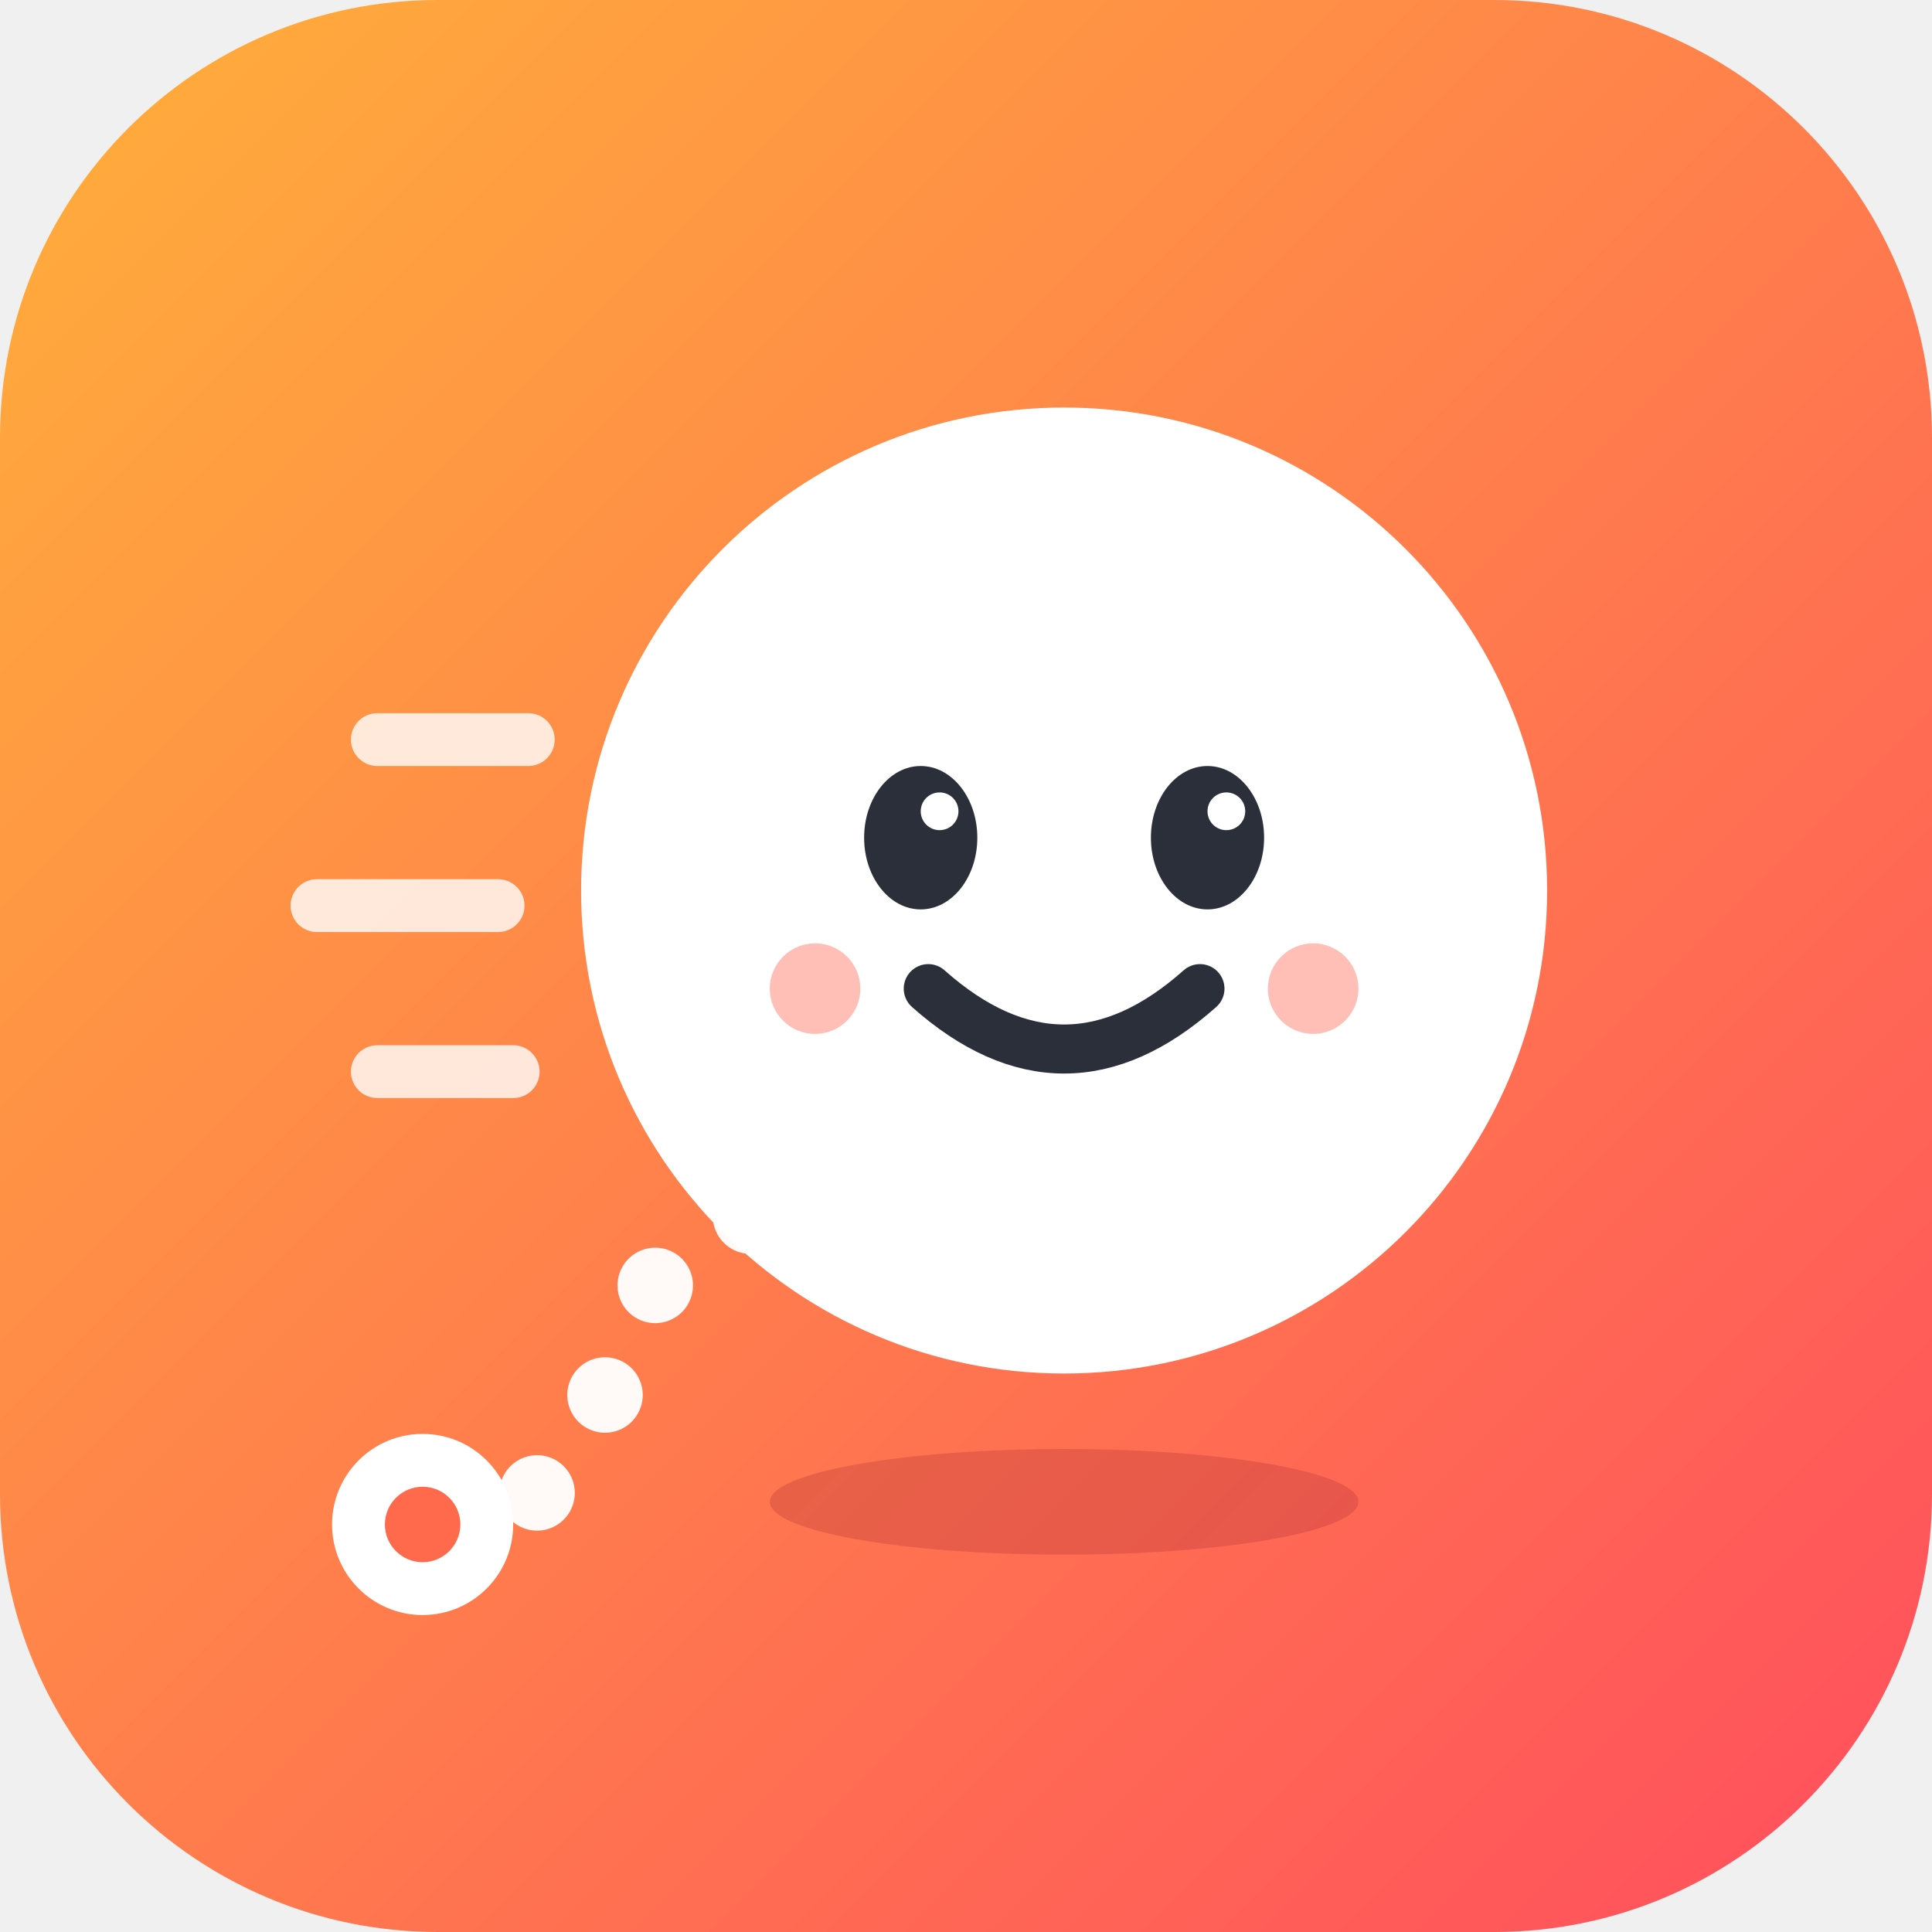
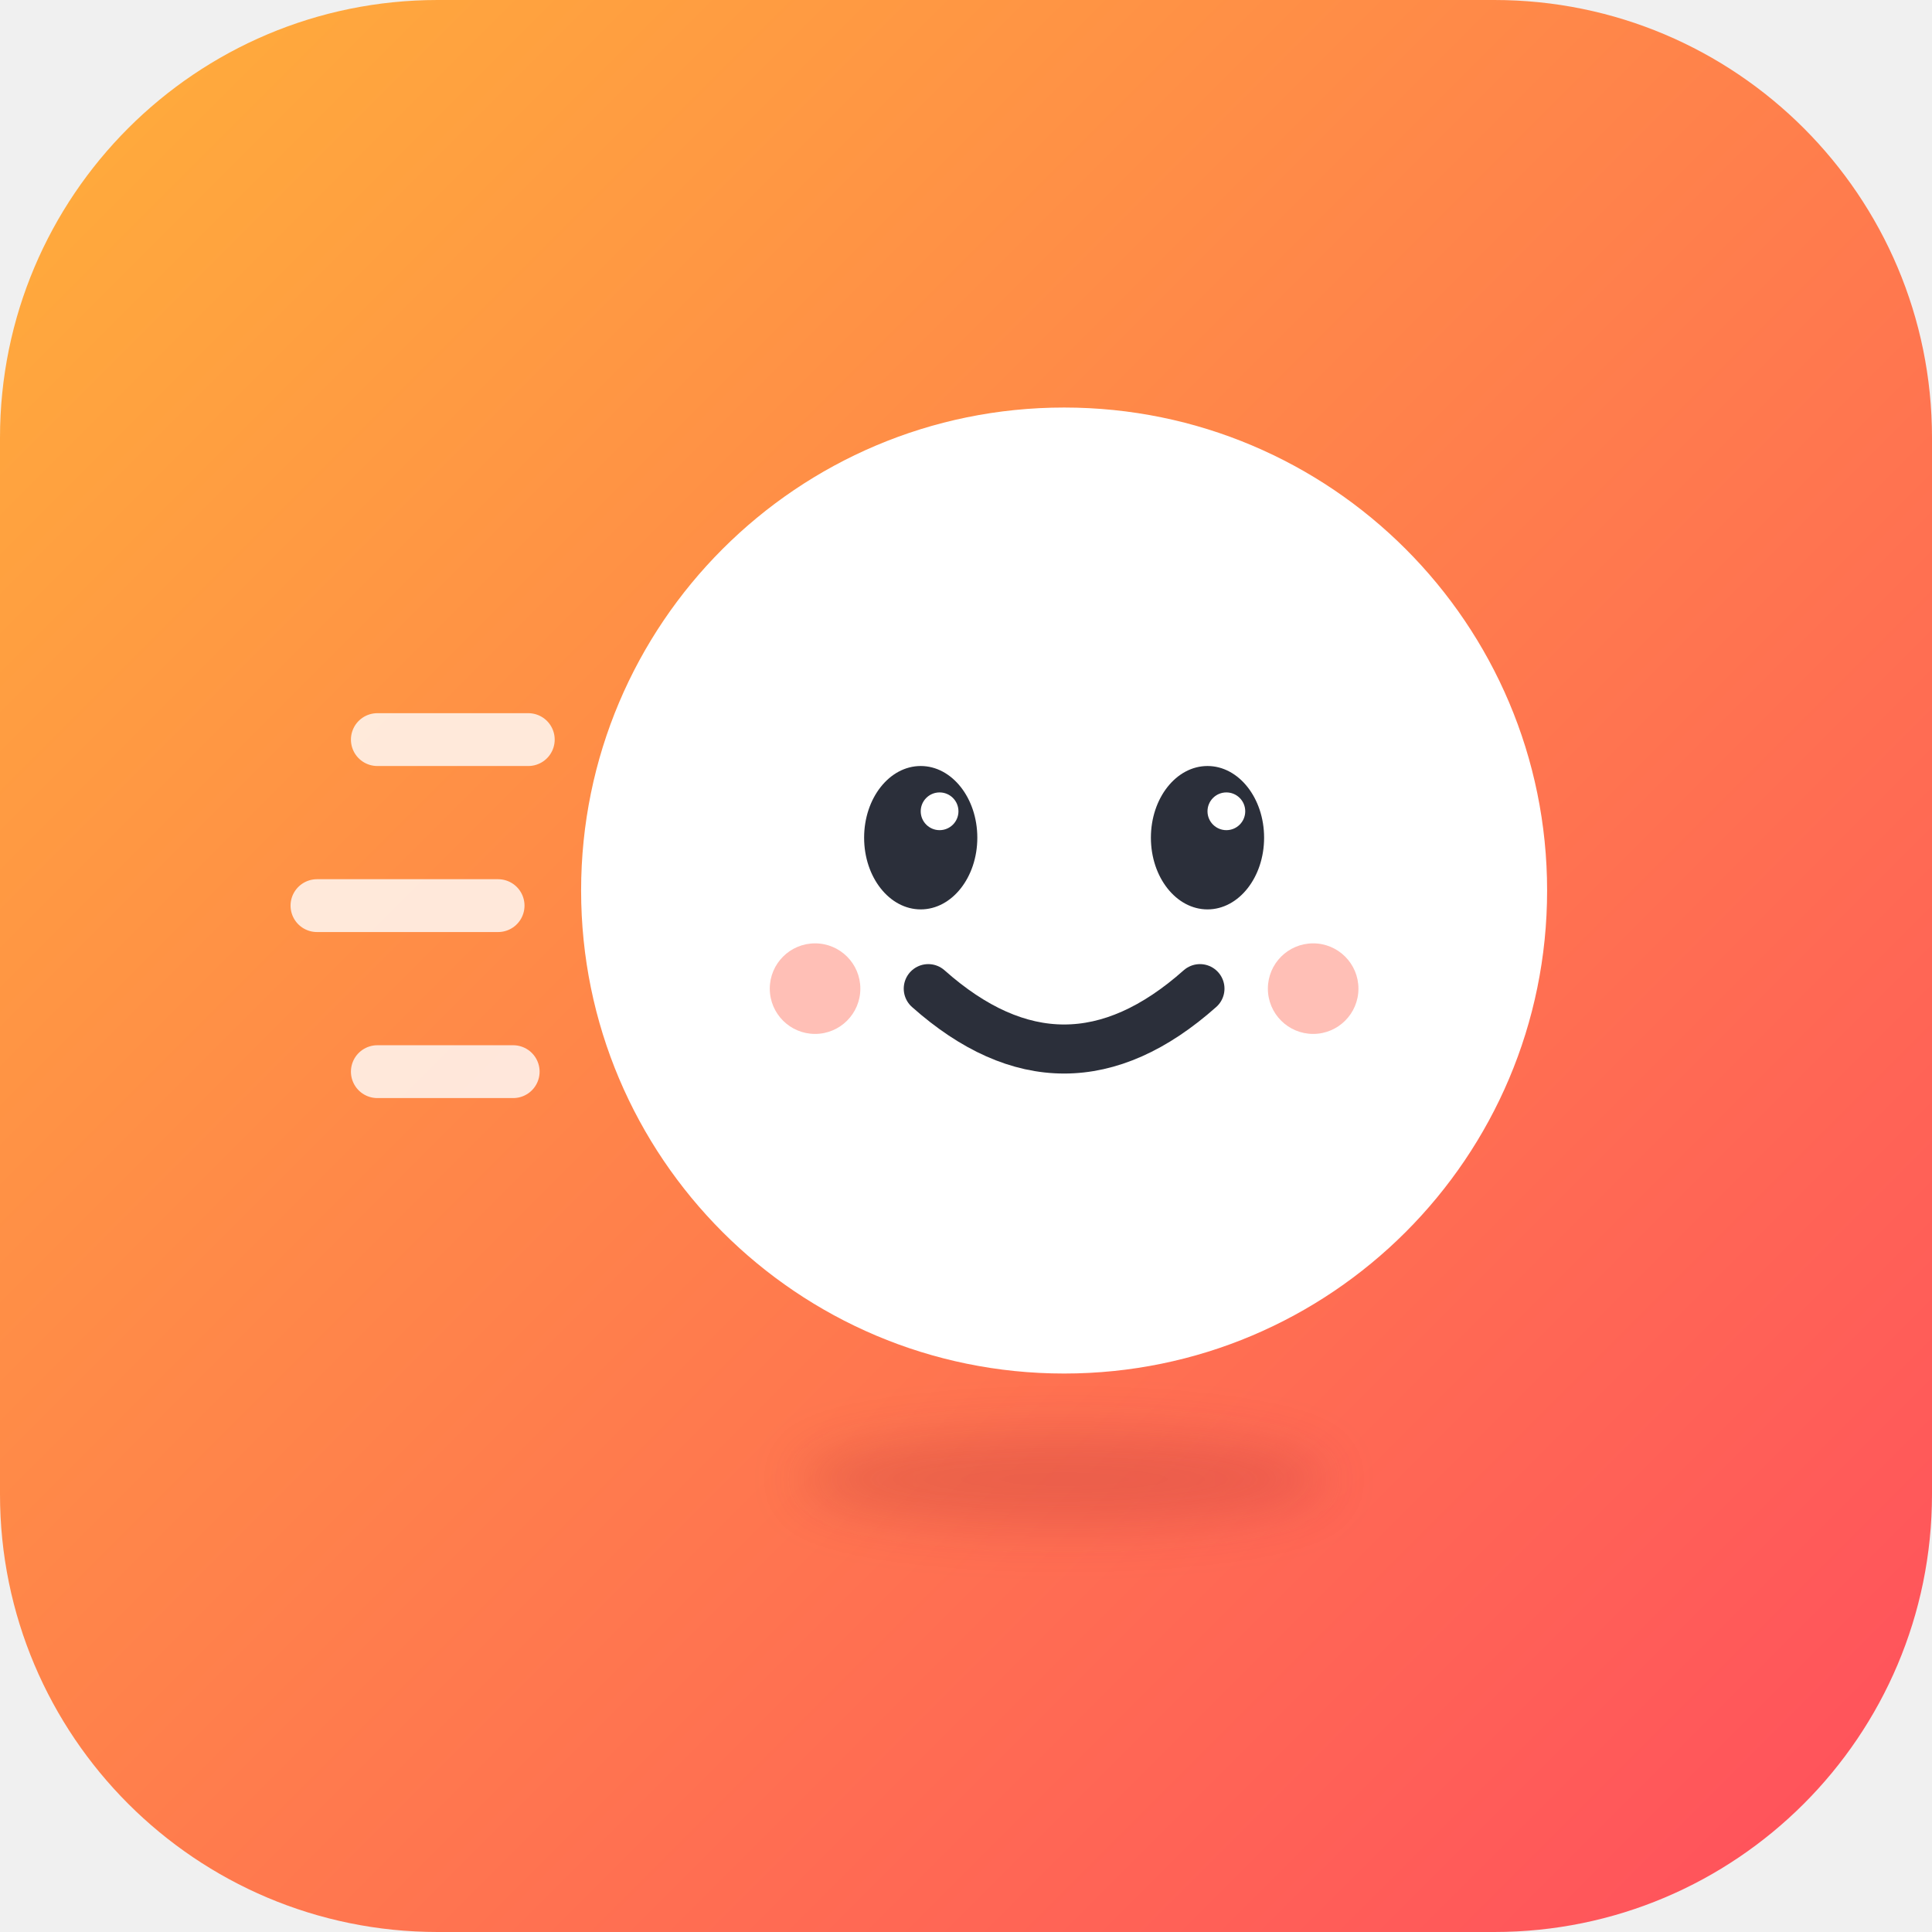
<svg xmlns="http://www.w3.org/2000/svg" viewBox="0 0 512 512" width="512" height="512">
  <defs>
    <linearGradient id="bg" x1="0" y1="0" x2="1" y2="1">
      <stop offset="0" stop-color="#ffb03a" />
      <stop offset="1" stop-color="#ff4d5e" />
    </linearGradient>
+     <filter id="soft" x="-40%" y="-80%" width="180%" height="260%">
+       <feGaussianBlur stdDeviation="7" />
+     </filter>
  </defs>
  <rect width="512" height="512" rx="116" fill="url(#bg)" />
-   <path d="M112 404 C 176 404, 150 334, 200 322" fill="none" stroke="#fff" stroke-width="20" stroke-linecap="round" stroke-dasharray="0 32" opacity=".95" />
-   <circle cx="112" cy="404" r="24" fill="#fff" />
-   <circle cx="112" cy="404" r="10" fill="#ff6a4d" />
-   <ellipse cx="282" cy="398" rx="78" ry="14" fill="#a3242f" opacity=".25" />
+   <ellipse cx="282" cy="392" rx="70" ry="12" fill="#a3242f" opacity=".22" filter="url(#soft)" />
  <circle cx="282" cy="236" r="128" fill="#fff" />
  <ellipse cx="244" cy="222" rx="15" ry="19" fill="#2b2f3a" />
  <ellipse cx="320" cy="222" rx="15" ry="19" fill="#2b2f3a" />
  <circle cx="249" cy="215" r="5" fill="#fff" />
  <circle cx="325" cy="215" r="5" fill="#fff" />
  <path d="M246 262 Q282 294 318 262" fill="none" stroke="#2b2f3a" stroke-width="13" stroke-linecap="round" />
  <circle cx="216" cy="262" r="12" fill="#ff8a7a" opacity=".55" />
  <circle cx="348" cy="262" r="12" fill="#ff8a7a" opacity=".55" />
  <path d="M100 196 H140 M84 240 H132 M100 284 H136" stroke="#fff" stroke-width="14" stroke-linecap="round" opacity=".8" />
</svg>
